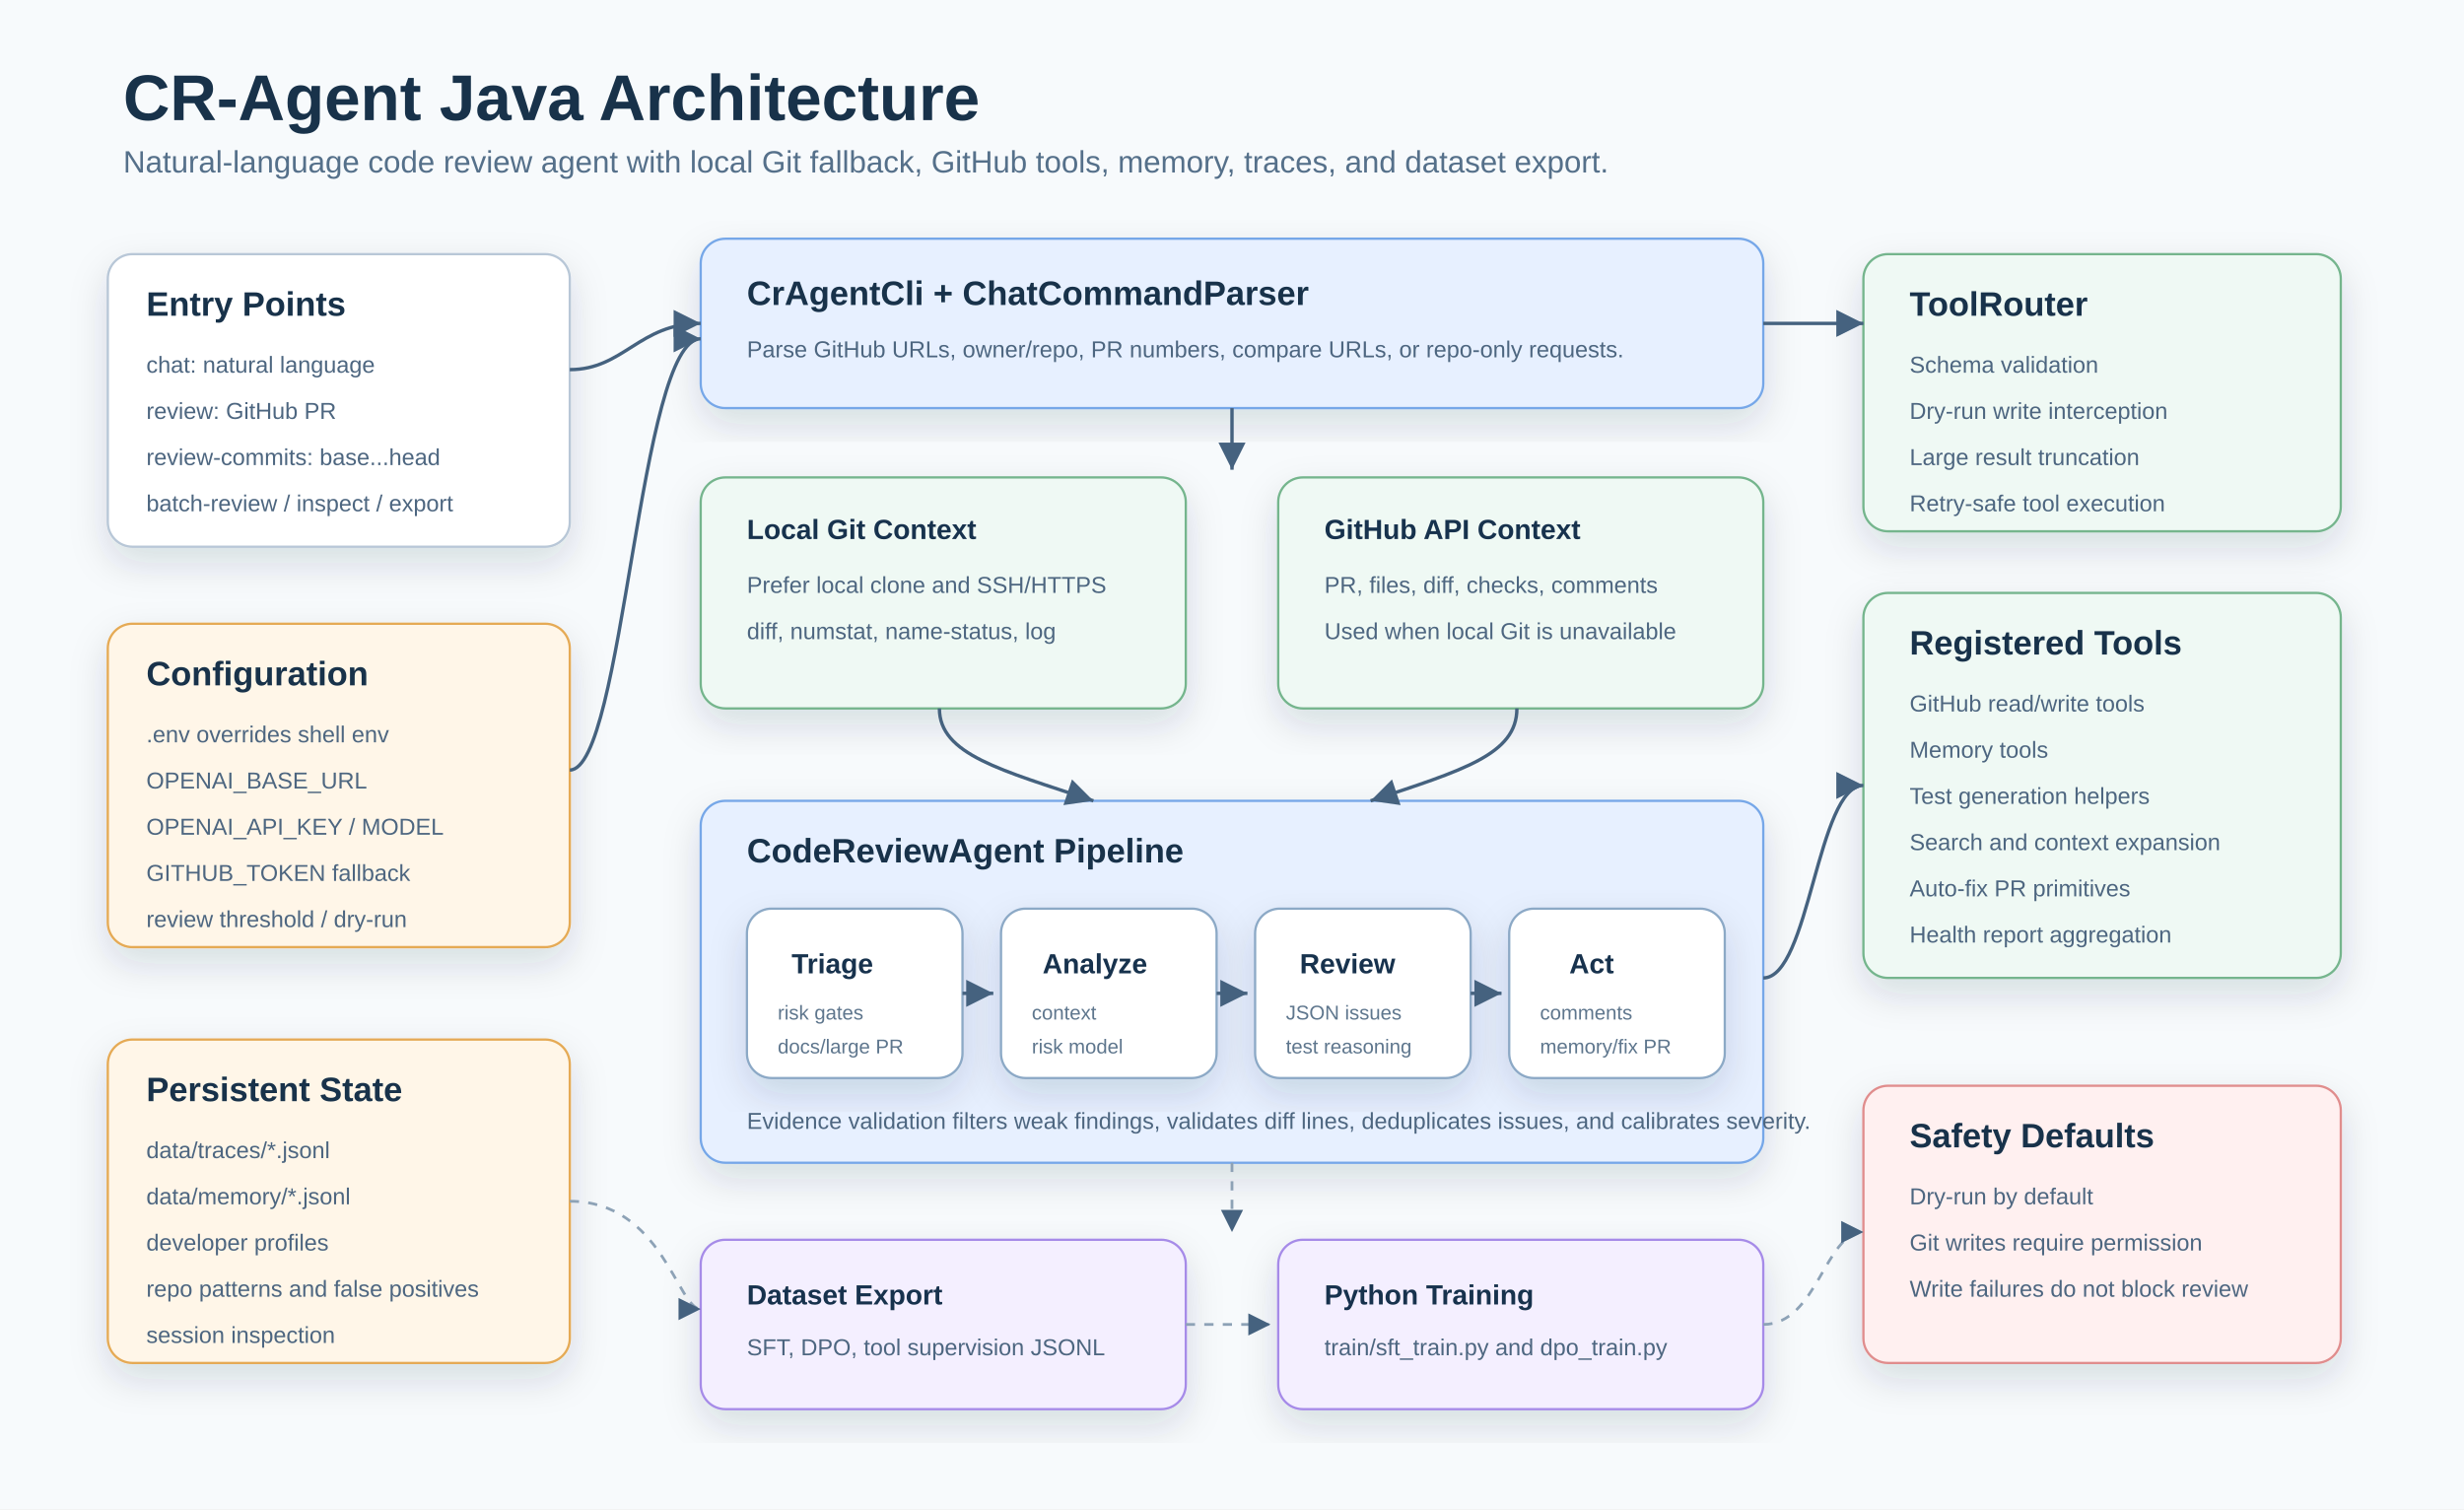
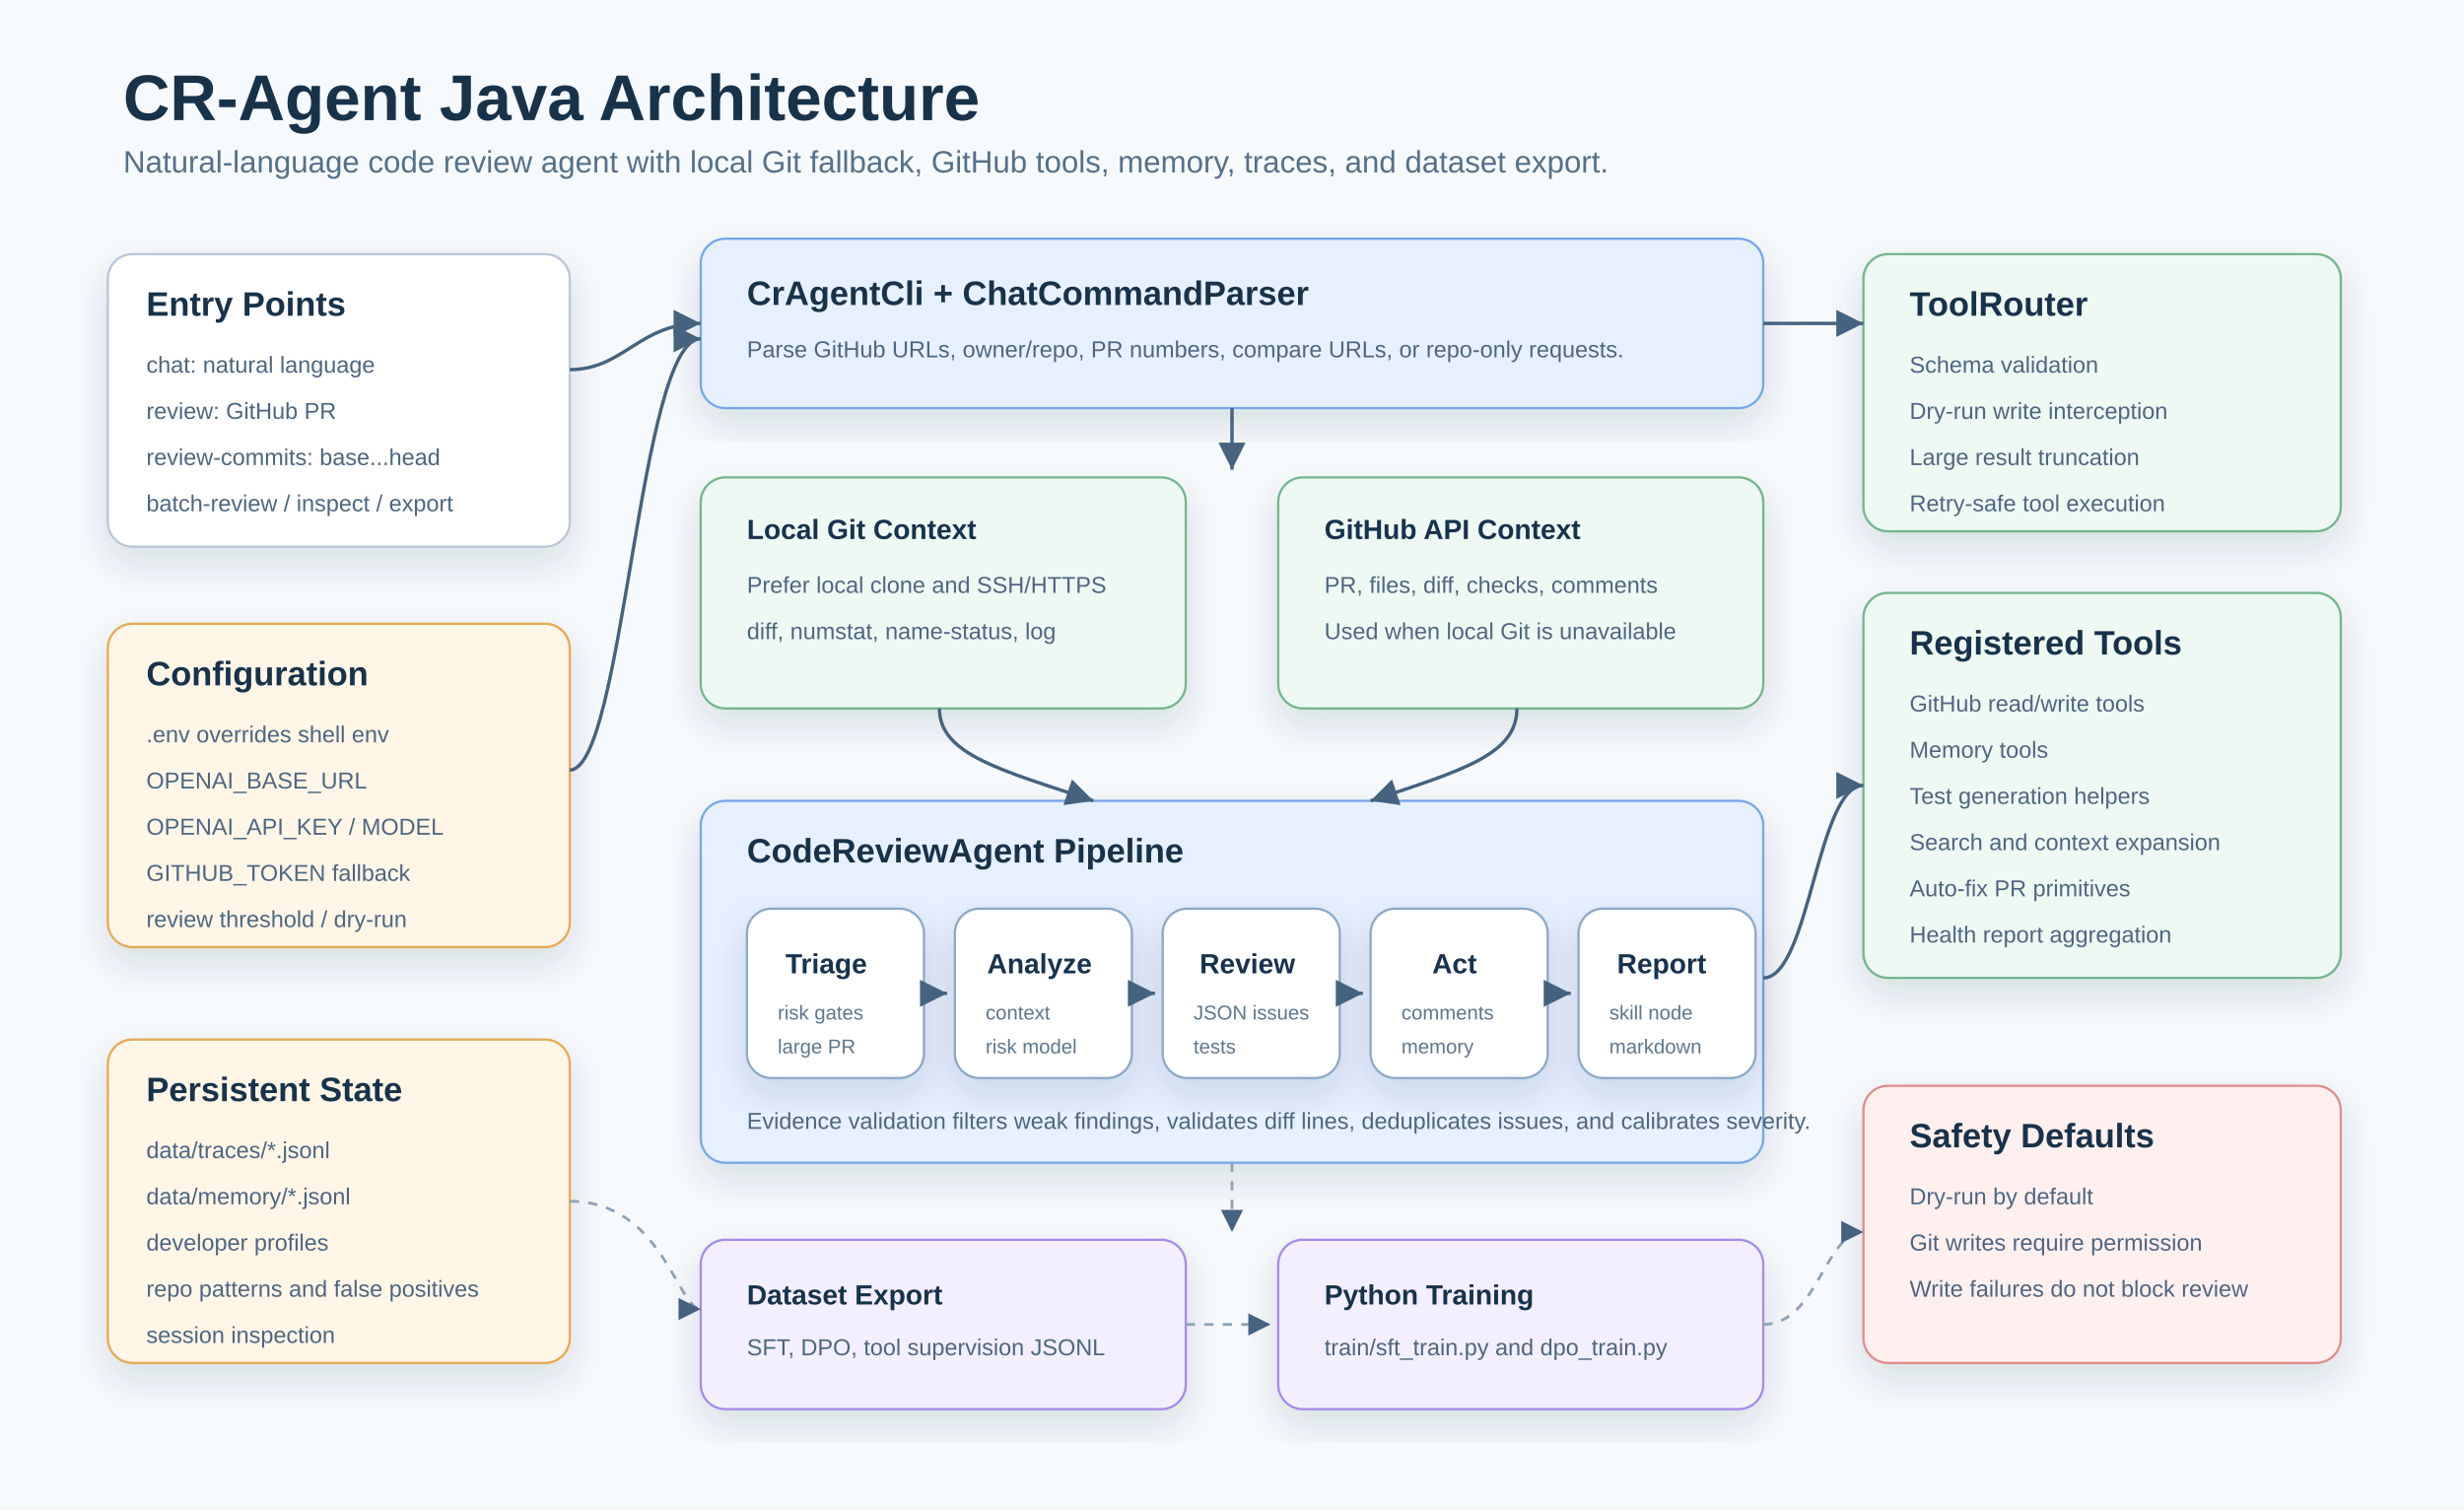
<svg xmlns="http://www.w3.org/2000/svg" width="1600" height="980" viewBox="0 0 1600 980" role="img" aria-labelledby="title desc">
  <defs>
    <filter id="shadow" x="-20%" y="-20%" width="140%" height="140%">
      <feDropShadow dx="0" dy="10" stdDeviation="12" flood-color="#17324d" flood-opacity="0.14" />
    </filter>
    <marker id="arrow" markerWidth="12" markerHeight="12" refX="10" refY="6" orient="auto">
      <path d="M2,2 L10,6 L2,10 Z" fill="#45627f" />
    </marker>
    <style>
      .bg { fill: #f7fafc; }
      .title { font: 700 42px Arial, sans-serif; fill: #18324a; }
      .subtitle { font: 400 20px Arial, sans-serif; fill: #55708a; }
      .section { font: 700 22px Arial, sans-serif; fill: #18324a; }
      .label { font: 700 18px Arial, sans-serif; fill: #17324d; }
      .small { font: 400 15px Arial, sans-serif; fill: #4d6680; }
      .tiny { font: 400 13px Arial, sans-serif; fill: #5e768d; }
      .box { rx: 16; filter: url(#shadow); stroke-width: 1.5; }
      .input { fill: #ffffff; stroke: #b8c7d7; }
      .core { fill: #e7f0ff; stroke: #76a7e8; }
      .phase { fill: #ffffff; stroke: #8ca9c6; }
      .tool { fill: #eff9f4; stroke: #74b58d; }
      .store { fill: #fff6e8; stroke: #e5aa55; }
      .train { fill: #f4efff; stroke: #a68be8; }
      .warn { fill: #fff0f0; stroke: #e08d8d; }
      .line { stroke: #45627f; stroke-width: 2.2; fill: none; marker-end: url(#arrow); }
      .softline { stroke: #8da2b6; stroke-width: 1.8; fill: none; marker-end: url(#arrow); stroke-dasharray: 6 6; }
    </style>
  </defs>
  <rect class="bg" x="0" y="0" width="1600" height="980" />
  <text class="title" x="80" y="78">CR-Agent Java Architecture</text>
  <text class="subtitle" x="80" y="112">Natural-language code review agent with local Git fallback, GitHub tools, memory, traces, and dataset export.</text>
  <rect class="box input" x="70" y="165" width="300" height="190" />
  <text class="section" x="95" y="205">Entry Points</text>
  <text class="small" x="95" y="242">chat: natural language</text>
  <text class="small" x="95" y="272">review: GitHub PR</text>
  <text class="small" x="95" y="302">review-commits: base...head</text>
  <text class="small" x="95" y="332">batch-review / inspect / export</text>
  <rect class="box store" x="70" y="405" width="300" height="210" />
  <text class="section" x="95" y="445">Configuration</text>
  <text class="small" x="95" y="482">.env overrides shell env</text>
  <text class="small" x="95" y="512">OPENAI_BASE_URL</text>
  <text class="small" x="95" y="542">OPENAI_API_KEY / MODEL</text>
  <text class="small" x="95" y="572">GITHUB_TOKEN fallback</text>
  <text class="small" x="95" y="602">review threshold / dry-run</text>
  <rect class="box core" x="455" y="155" width="690" height="110" />
  <text class="section" x="485" y="198">CrAgentCli + ChatCommandParser</text>
  <text class="small" x="485" y="232">Parse GitHub URLs, owner/repo, PR numbers, compare URLs, or repo-only requests.</text>
  <rect class="box tool" x="455" y="310" width="315" height="150" />
  <text class="label" x="485" y="350">Local Git Context</text>
  <text class="small" x="485" y="385">Prefer local clone and SSH/HTTPS</text>
  <text class="small" x="485" y="415">diff, numstat, name-status, log</text>
  <rect class="box tool" x="830" y="310" width="315" height="150" />
  <text class="label" x="860" y="350">GitHub API Context</text>
  <text class="small" x="860" y="385">PR, files, diff, checks, comments</text>
  <text class="small" x="860" y="415">Used when local Git is unavailable</text>
  <rect class="box core" x="455" y="520" width="690" height="235" />
  <text class="section" x="485" y="560">CodeReviewAgent Pipeline</text>
-   <rect class="box phase" x="485" y="590" width="140" height="110" />
-   <text class="label" x="514" y="632">Triage</text>
+   <rect class="box phase" x="485" y="590" width="115" height="110" />
+   <text class="label" x="510" y="632">Triage</text>
  <text class="tiny" x="505" y="662">risk gates</text>
-   <text class="tiny" x="505" y="684">docs/large PR</text>
-   <rect class="box phase" x="650" y="590" width="140" height="110" />
-   <text class="label" x="677" y="632">Analyze</text>
-   <text class="tiny" x="670" y="662">context</text>
-   <text class="tiny" x="670" y="684">risk model</text>
-   <rect class="box phase" x="815" y="590" width="140" height="110" />
-   <text class="label" x="844" y="632">Review</text>
-   <text class="tiny" x="835" y="662">JSON issues</text>
-   <text class="tiny" x="835" y="684">test reasoning</text>
-   <rect class="box phase" x="980" y="590" width="140" height="110" />
-   <text class="label" x="1019" y="632">Act</text>
-   <text class="tiny" x="1000" y="662">comments</text>
-   <text class="tiny" x="1000" y="684">memory/fix PR</text>
-   <path class="line" d="M625 645 H645" />
-   <path class="line" d="M790 645 H810" />
-   <path class="line" d="M955 645 H975" />
+   <text class="tiny" x="505" y="684">large PR</text>
+   <rect class="box phase" x="620" y="590" width="115" height="110" />
+   <text class="label" x="641" y="632">Analyze</text>
+   <text class="tiny" x="640" y="662">context</text>
+   <text class="tiny" x="640" y="684">risk model</text>
+   <rect class="box phase" x="755" y="590" width="115" height="110" />
+   <text class="label" x="779" y="632">Review</text>
+   <text class="tiny" x="775" y="662">JSON issues</text>
+   <text class="tiny" x="775" y="684">tests</text>
+   <rect class="box phase" x="890" y="590" width="115" height="110" />
+   <text class="label" x="930" y="632">Act</text>
+   <text class="tiny" x="910" y="662">comments</text>
+   <text class="tiny" x="910" y="684">memory</text>
+   <rect class="box phase" x="1025" y="590" width="115" height="110" />
+   <text class="label" x="1050" y="632">Report</text>
+   <text class="tiny" x="1045" y="662">skill node</text>
+   <text class="tiny" x="1045" y="684">markdown</text>
+   <path class="line" d="M600 645 H615" />
+   <path class="line" d="M735 645 H750" />
+   <path class="line" d="M870 645 H885" />
+   <path class="line" d="M1005 645 H1020" />
  <text class="small" x="485" y="733">Evidence validation filters weak findings, validates diff lines, deduplicates issues, and calibrates severity.</text>
  <rect class="box tool" x="1210" y="165" width="310" height="180" />
  <text class="section" x="1240" y="205">ToolRouter</text>
  <text class="small" x="1240" y="242">Schema validation</text>
  <text class="small" x="1240" y="272">Dry-run write interception</text>
  <text class="small" x="1240" y="302">Large result truncation</text>
  <text class="small" x="1240" y="332">Retry-safe tool execution</text>
  <rect class="box tool" x="1210" y="385" width="310" height="250" />
  <text class="section" x="1240" y="425">Registered Tools</text>
  <text class="small" x="1240" y="462">GitHub read/write tools</text>
  <text class="small" x="1240" y="492">Memory tools</text>
  <text class="small" x="1240" y="522">Test generation helpers</text>
  <text class="small" x="1240" y="552">Search and context expansion</text>
  <text class="small" x="1240" y="582">Auto-fix PR primitives</text>
  <text class="small" x="1240" y="612">Health report aggregation</text>
  <rect class="box store" x="70" y="675" width="300" height="210" />
  <text class="section" x="95" y="715">Persistent State</text>
  <text class="small" x="95" y="752">data/traces/*.jsonl</text>
  <text class="small" x="95" y="782">data/memory/*.jsonl</text>
  <text class="small" x="95" y="812">developer profiles</text>
  <text class="small" x="95" y="842">repo patterns and false positives</text>
  <text class="small" x="95" y="872">session inspection</text>
  <rect class="box train" x="455" y="805" width="315" height="110" />
  <text class="label" x="485" y="847">Dataset Export</text>
  <text class="small" x="485" y="880">SFT, DPO, tool supervision JSONL</text>
  <rect class="box train" x="830" y="805" width="315" height="110" />
  <text class="label" x="860" y="847">Python Training</text>
  <text class="small" x="860" y="880">train/sft_train.py and dpo_train.py</text>
  <rect class="box warn" x="1210" y="705" width="310" height="180" />
  <text class="section" x="1240" y="745">Safety Defaults</text>
  <text class="small" x="1240" y="782">Dry-run by default</text>
  <text class="small" x="1240" y="812">Git writes require permission</text>
  <text class="small" x="1240" y="842">Write failures do not block review</text>
  <path class="line" d="M370 240 C405 240 415 210 455 210" />
  <path class="line" d="M370 500 C405 500 415 220 455 220" />
  <path class="line" d="M800 265 V305" />
  <path class="line" d="M610 460 C610 490 650 500 710 520" />
  <path class="line" d="M985 460 C985 490 950 500 890 520" />
  <path class="line" d="M1145 635 C1175 635 1180 510 1210 510" />
  <path class="line" d="M1145 210 H1210" />
  <path class="softline" d="M800 755 V800" />
  <path class="softline" d="M370 780 C430 780 440 850 455 850" />
  <path class="softline" d="M770 860 H825" />
  <path class="softline" d="M1145 860 C1180 860 1185 800 1210 800" />
</svg>
